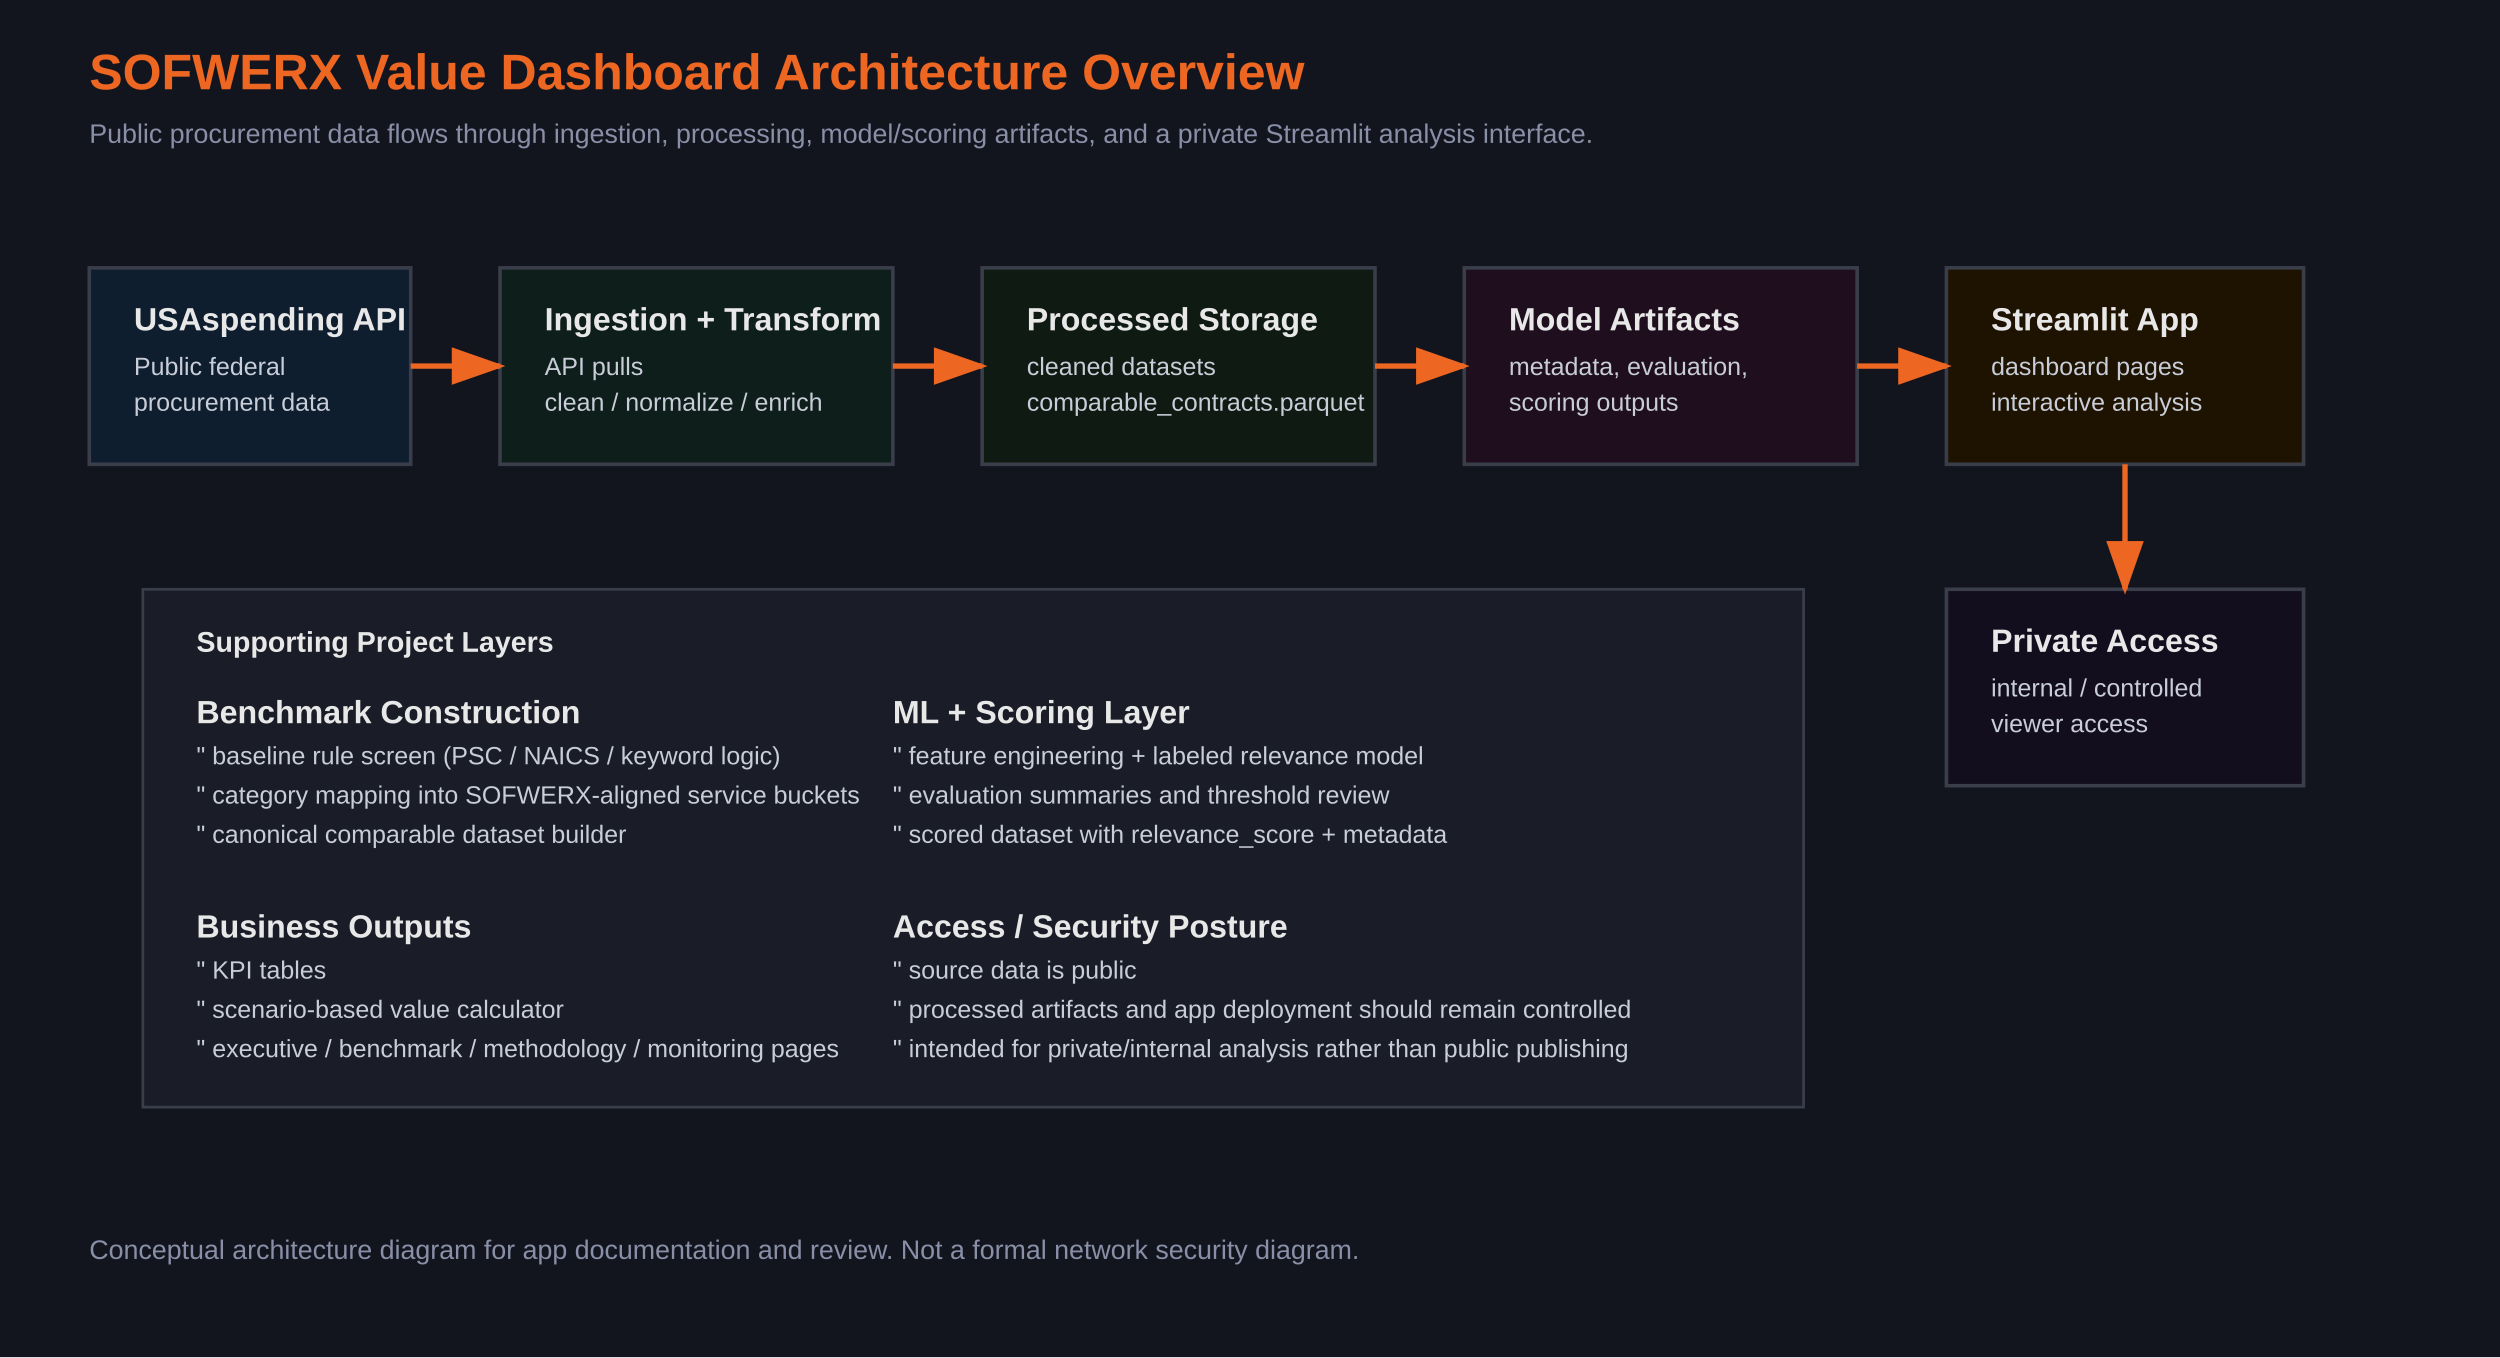
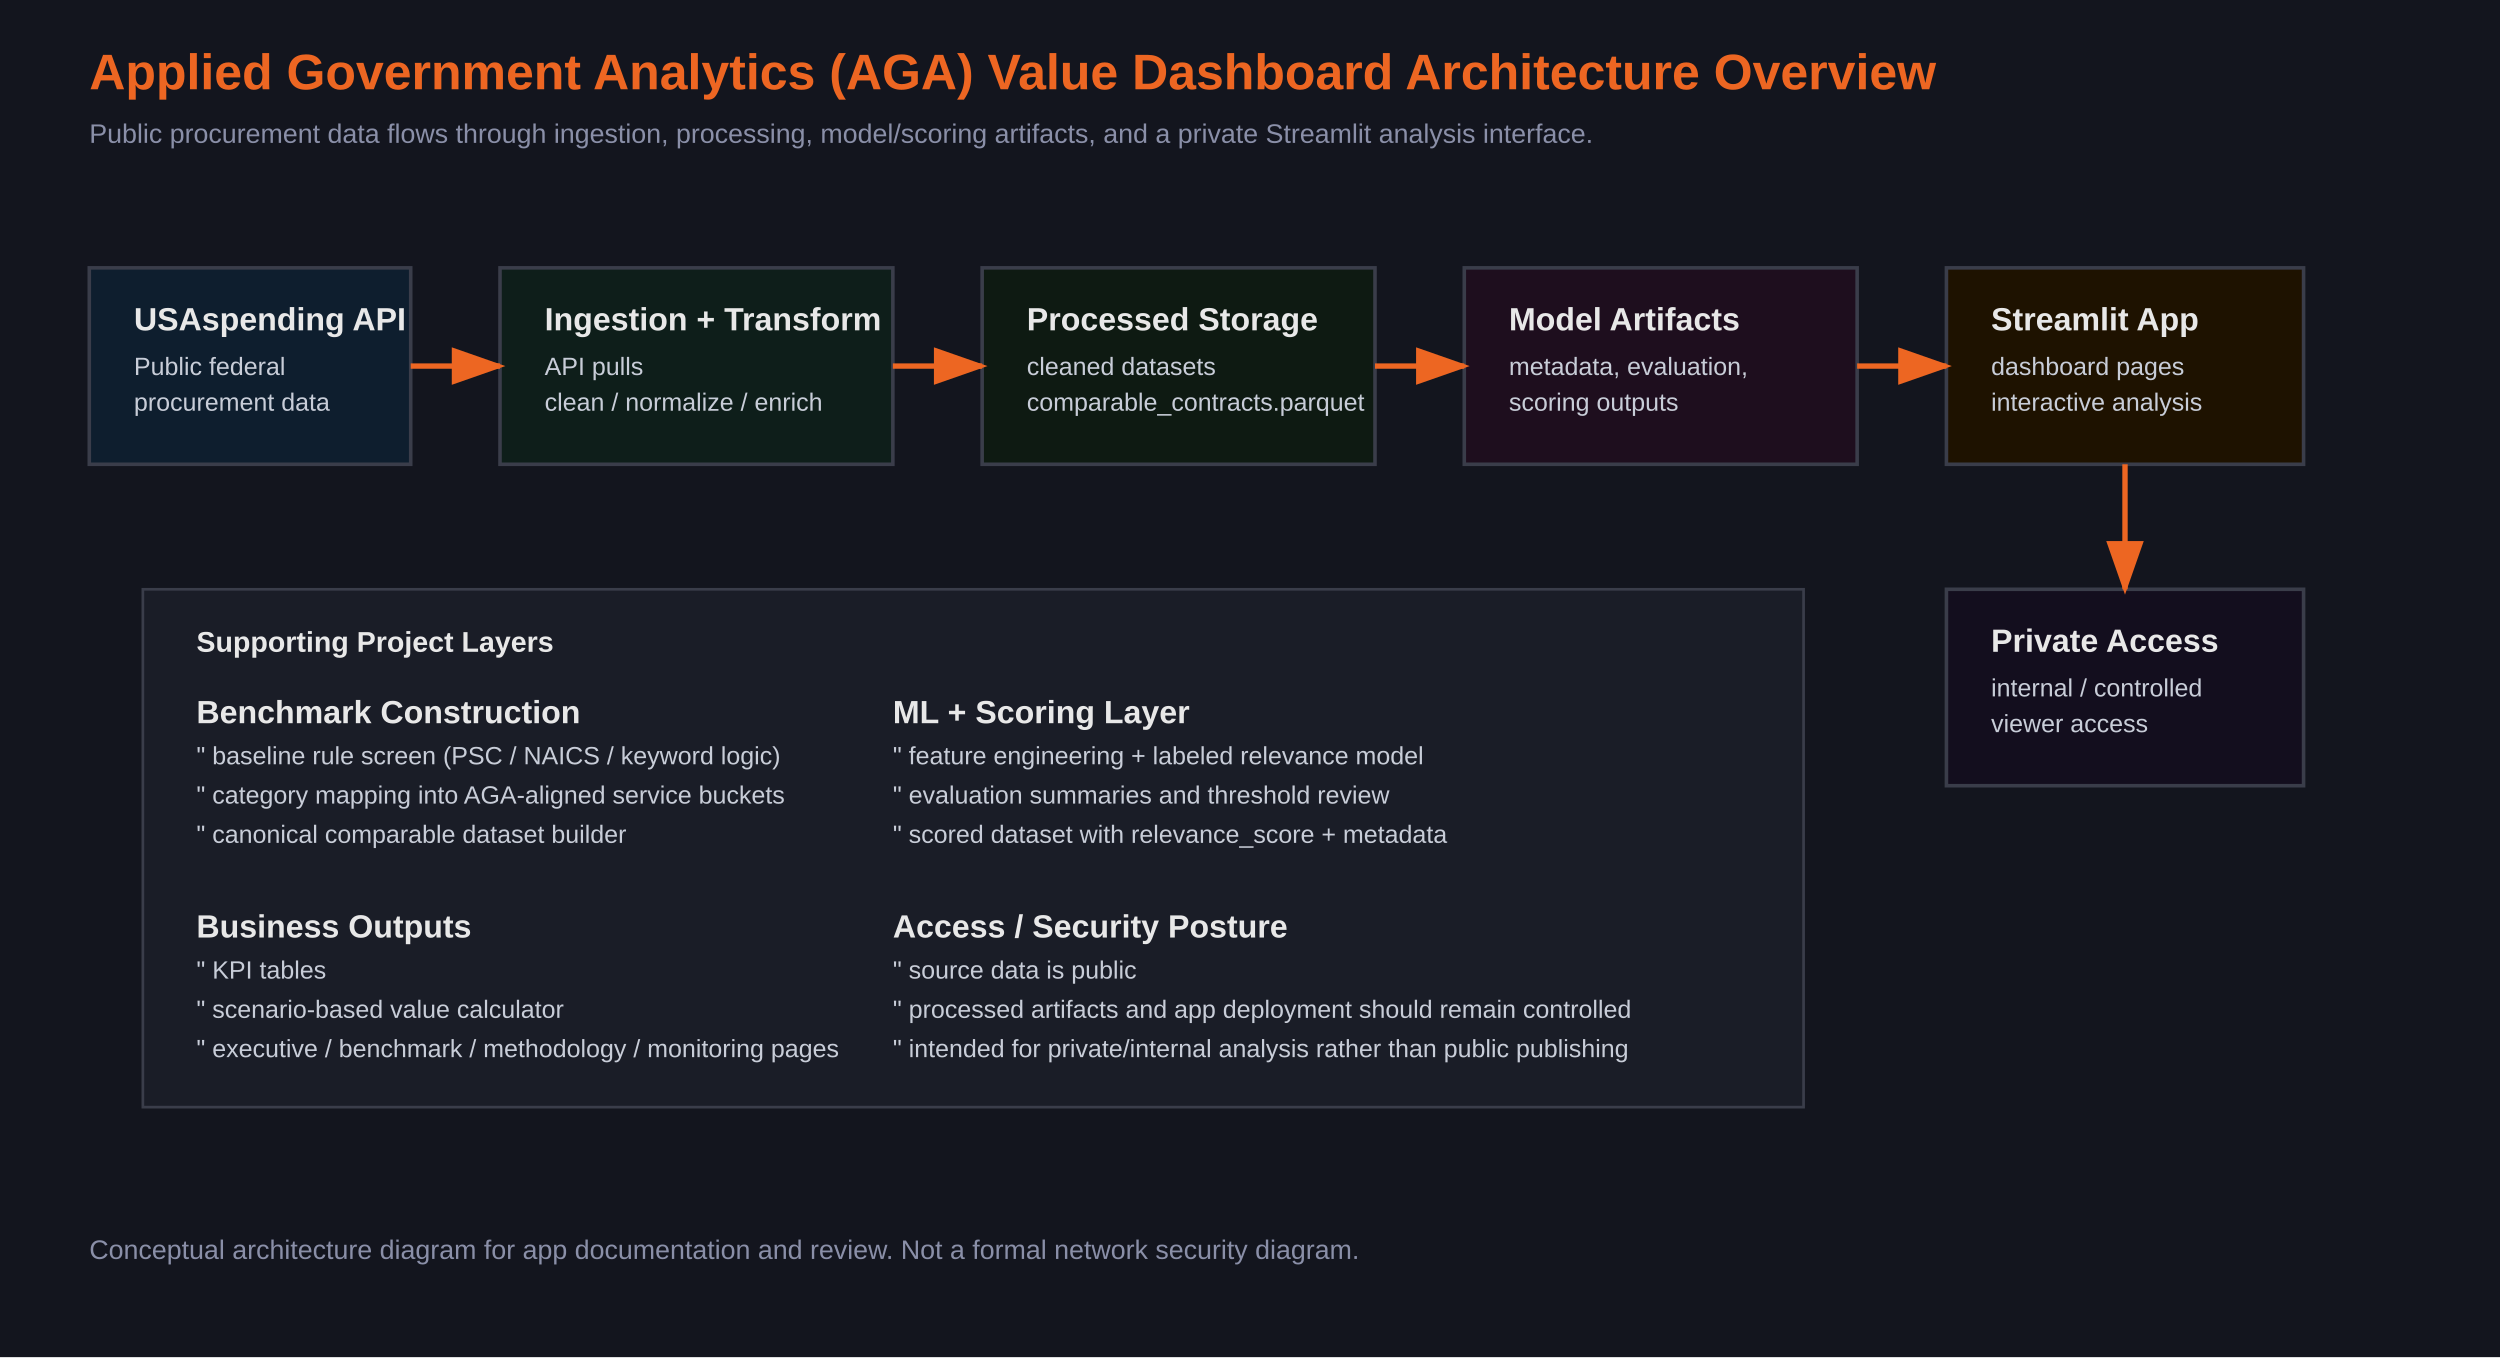
- <svg xmlns="http://www.w3.org/2000/svg" width="100%" height="auto" viewBox="0 0 1400 760" role="img" aria-label="SOFWERX Value Dashboard architecture diagram">
+ <svg xmlns="http://www.w3.org/2000/svg" width="100%" height="auto" viewBox="0 0 1400 760" role="img" aria-label="Applied Government Analytics (AGA) Value Dashboard architecture diagram">
  <style>
    .title    { font: 700 28px Arial, sans-serif; fill: #ed6622; }
    .subtitle { font: 400 15px Arial, sans-serif; fill: #8a8fa8; }
    .box-title { font: 700 18px Arial, sans-serif; fill: #e8e8e8; }
    .box-text  { font: 400 14px Arial, sans-serif; fill: #c8cdd8; }
    .note-title { font: 700 16px Arial, sans-serif; fill: #e8e8e8; }
    .note-text  { font: 400 13px Arial, sans-serif; fill: #c8cdd8; }
    .arrow  { stroke: #ed6622; stroke-width: 3; fill: none; marker-end: url(#arrowhead); }
    .border { stroke: #3a3d4a; stroke-width: 2; }
    .public   { fill: #0e1e2e; }
    .pipeline { fill: #0e1e1a; }
    .storage  { fill: #0e1a12; }
    .ml       { fill: #1e0e1e; }
    .app      { fill: #1e1200; }
    .access   { fill: #130e1e; }
    .panel    { fill: #1a1d27; stroke: #3a3d4a; stroke-width: 1.5; }
  </style>
  <defs>
    <marker id="arrowhead" markerWidth="10" markerHeight="7" refX="9" refY="3.5" orient="auto">
      <polygon points="0 0, 10 3.5, 0 7" fill="#ed6622" />
    </marker>
  </defs>
  <rect width="1400" height="760" fill="#13151e" />
-   <text x="50" y="50" class="title">SOFWERX Value Dashboard Architecture Overview</text>
+   <text x="50" y="50" class="title">Applied Government Analytics (AGA) Value Dashboard Architecture Overview</text>
  <text x="50" y="80" class="subtitle">Public procurement data flows through ingestion, processing, model/scoring artifacts, and a private Streamlit analysis interface.</text>
  <rect x="50" y="150" width="180" height="110" class="border public" />
  <text x="75" y="185" class="box-title">USAspending API</text>
  <text x="75" y="210" class="box-text">Public federal</text>
  <text x="75" y="230" class="box-text">procurement data</text>
  <rect x="280" y="150" width="220" height="110" class="border pipeline" />
  <text x="305" y="185" class="box-title">Ingestion + Transform</text>
  <text x="305" y="210" class="box-text">API pulls</text>
  <text x="305" y="230" class="box-text">clean / normalize / enrich</text>
  <rect x="550" y="150" width="220" height="110" class="border storage" />
  <text x="575" y="185" class="box-title">Processed Storage</text>
  <text x="575" y="210" class="box-text">cleaned datasets</text>
  <text x="575" y="230" class="box-text">comparable_contracts.parquet</text>
  <rect x="820" y="150" width="220" height="110" class="border ml" />
  <text x="845" y="185" class="box-title">Model Artifacts</text>
  <text x="845" y="210" class="box-text">metadata, evaluation,</text>
  <text x="845" y="230" class="box-text">scoring outputs</text>
  <rect x="1090" y="150" width="200" height="110" class="border app" />
  <text x="1115" y="185" class="box-title">Streamlit App</text>
  <text x="1115" y="210" class="box-text">dashboard pages</text>
  <text x="1115" y="230" class="box-text">interactive analysis</text>
  <rect x="1090" y="330" width="200" height="110" class="border access" />
  <text x="1115" y="365" class="box-title">Private Access</text>
  <text x="1115" y="390" class="box-text">internal / controlled</text>
  <text x="1115" y="410" class="box-text">viewer access</text>
  <path d="M230 205 L280 205" class="arrow" />
  <path d="M500 205 L550 205" class="arrow" />
  <path d="M770 205 L820 205" class="arrow" />
  <path d="M1040 205 L1090 205" class="arrow" />
  <path d="M1190 260 L1190 330" class="arrow" />
  <rect x="80" y="330" width="930" height="290" class="panel" />
  <text x="110" y="365" class="note-title">Supporting Project Layers</text>
  <text x="110" y="405" class="box-title">Benchmark Construction</text>
  <text x="110" y="428" class="box-text">" baseline rule screen (PSC / NAICS / keyword logic)</text>
-   <text x="110" y="450" class="box-text">" category mapping into SOFWERX-aligned service buckets</text>
+   <text x="110" y="450" class="box-text">" category mapping into AGA-aligned service buckets</text>
  <text x="110" y="472" class="box-text">" canonical comparable dataset builder</text>
  <text x="500" y="405" class="box-title">ML + Scoring Layer</text>
  <text x="500" y="428" class="box-text">" feature engineering + labeled relevance model</text>
  <text x="500" y="450" class="box-text">" evaluation summaries and threshold review</text>
  <text x="500" y="472" class="box-text">" scored dataset with relevance_score + metadata</text>
  <text x="110" y="525" class="box-title">Business Outputs</text>
  <text x="110" y="548" class="box-text">" KPI tables</text>
  <text x="110" y="570" class="box-text">" scenario-based value calculator</text>
  <text x="110" y="592" class="box-text">" executive / benchmark / methodology / monitoring pages</text>
  <text x="500" y="525" class="box-title">Access / Security Posture</text>
  <text x="500" y="548" class="box-text">" source data is public</text>
  <text x="500" y="570" class="box-text">" processed artifacts and app deployment should remain controlled</text>
  <text x="500" y="592" class="box-text">" intended for private/internal analysis rather than public publishing</text>
  <text x="50" y="705" class="subtitle">Conceptual architecture diagram for app documentation and review. Not a formal network security diagram.</text>
</svg>
